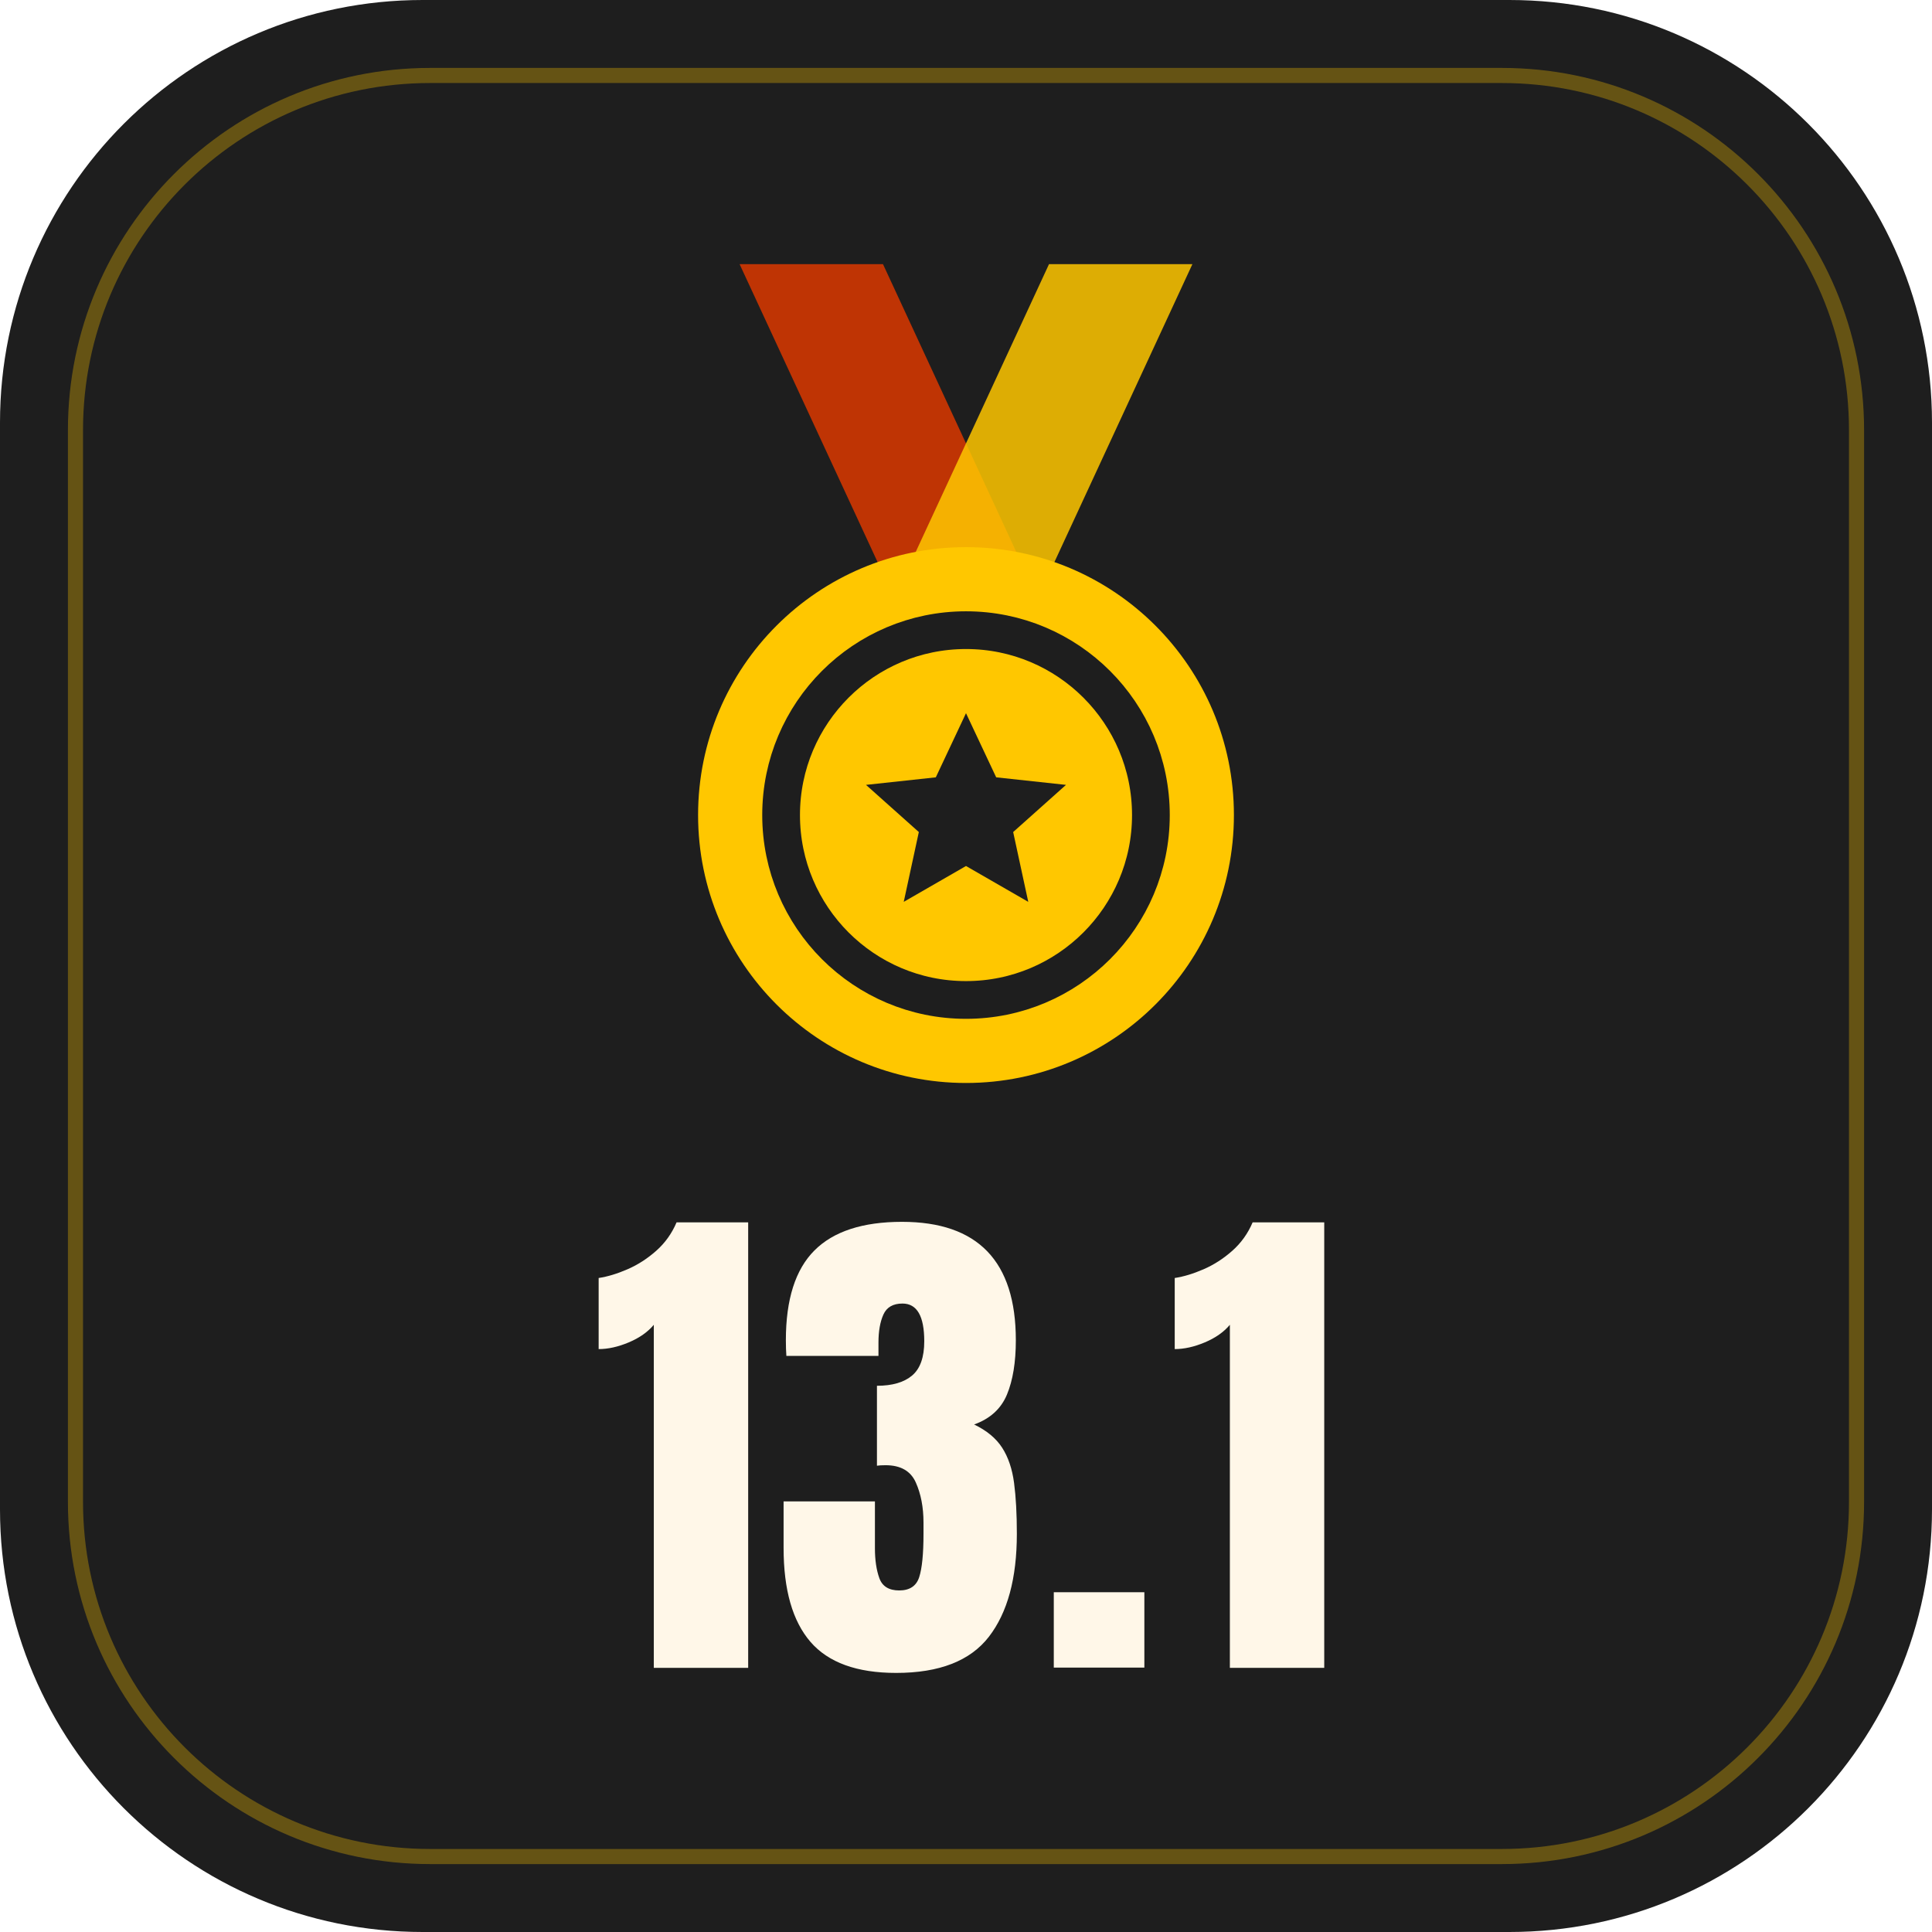
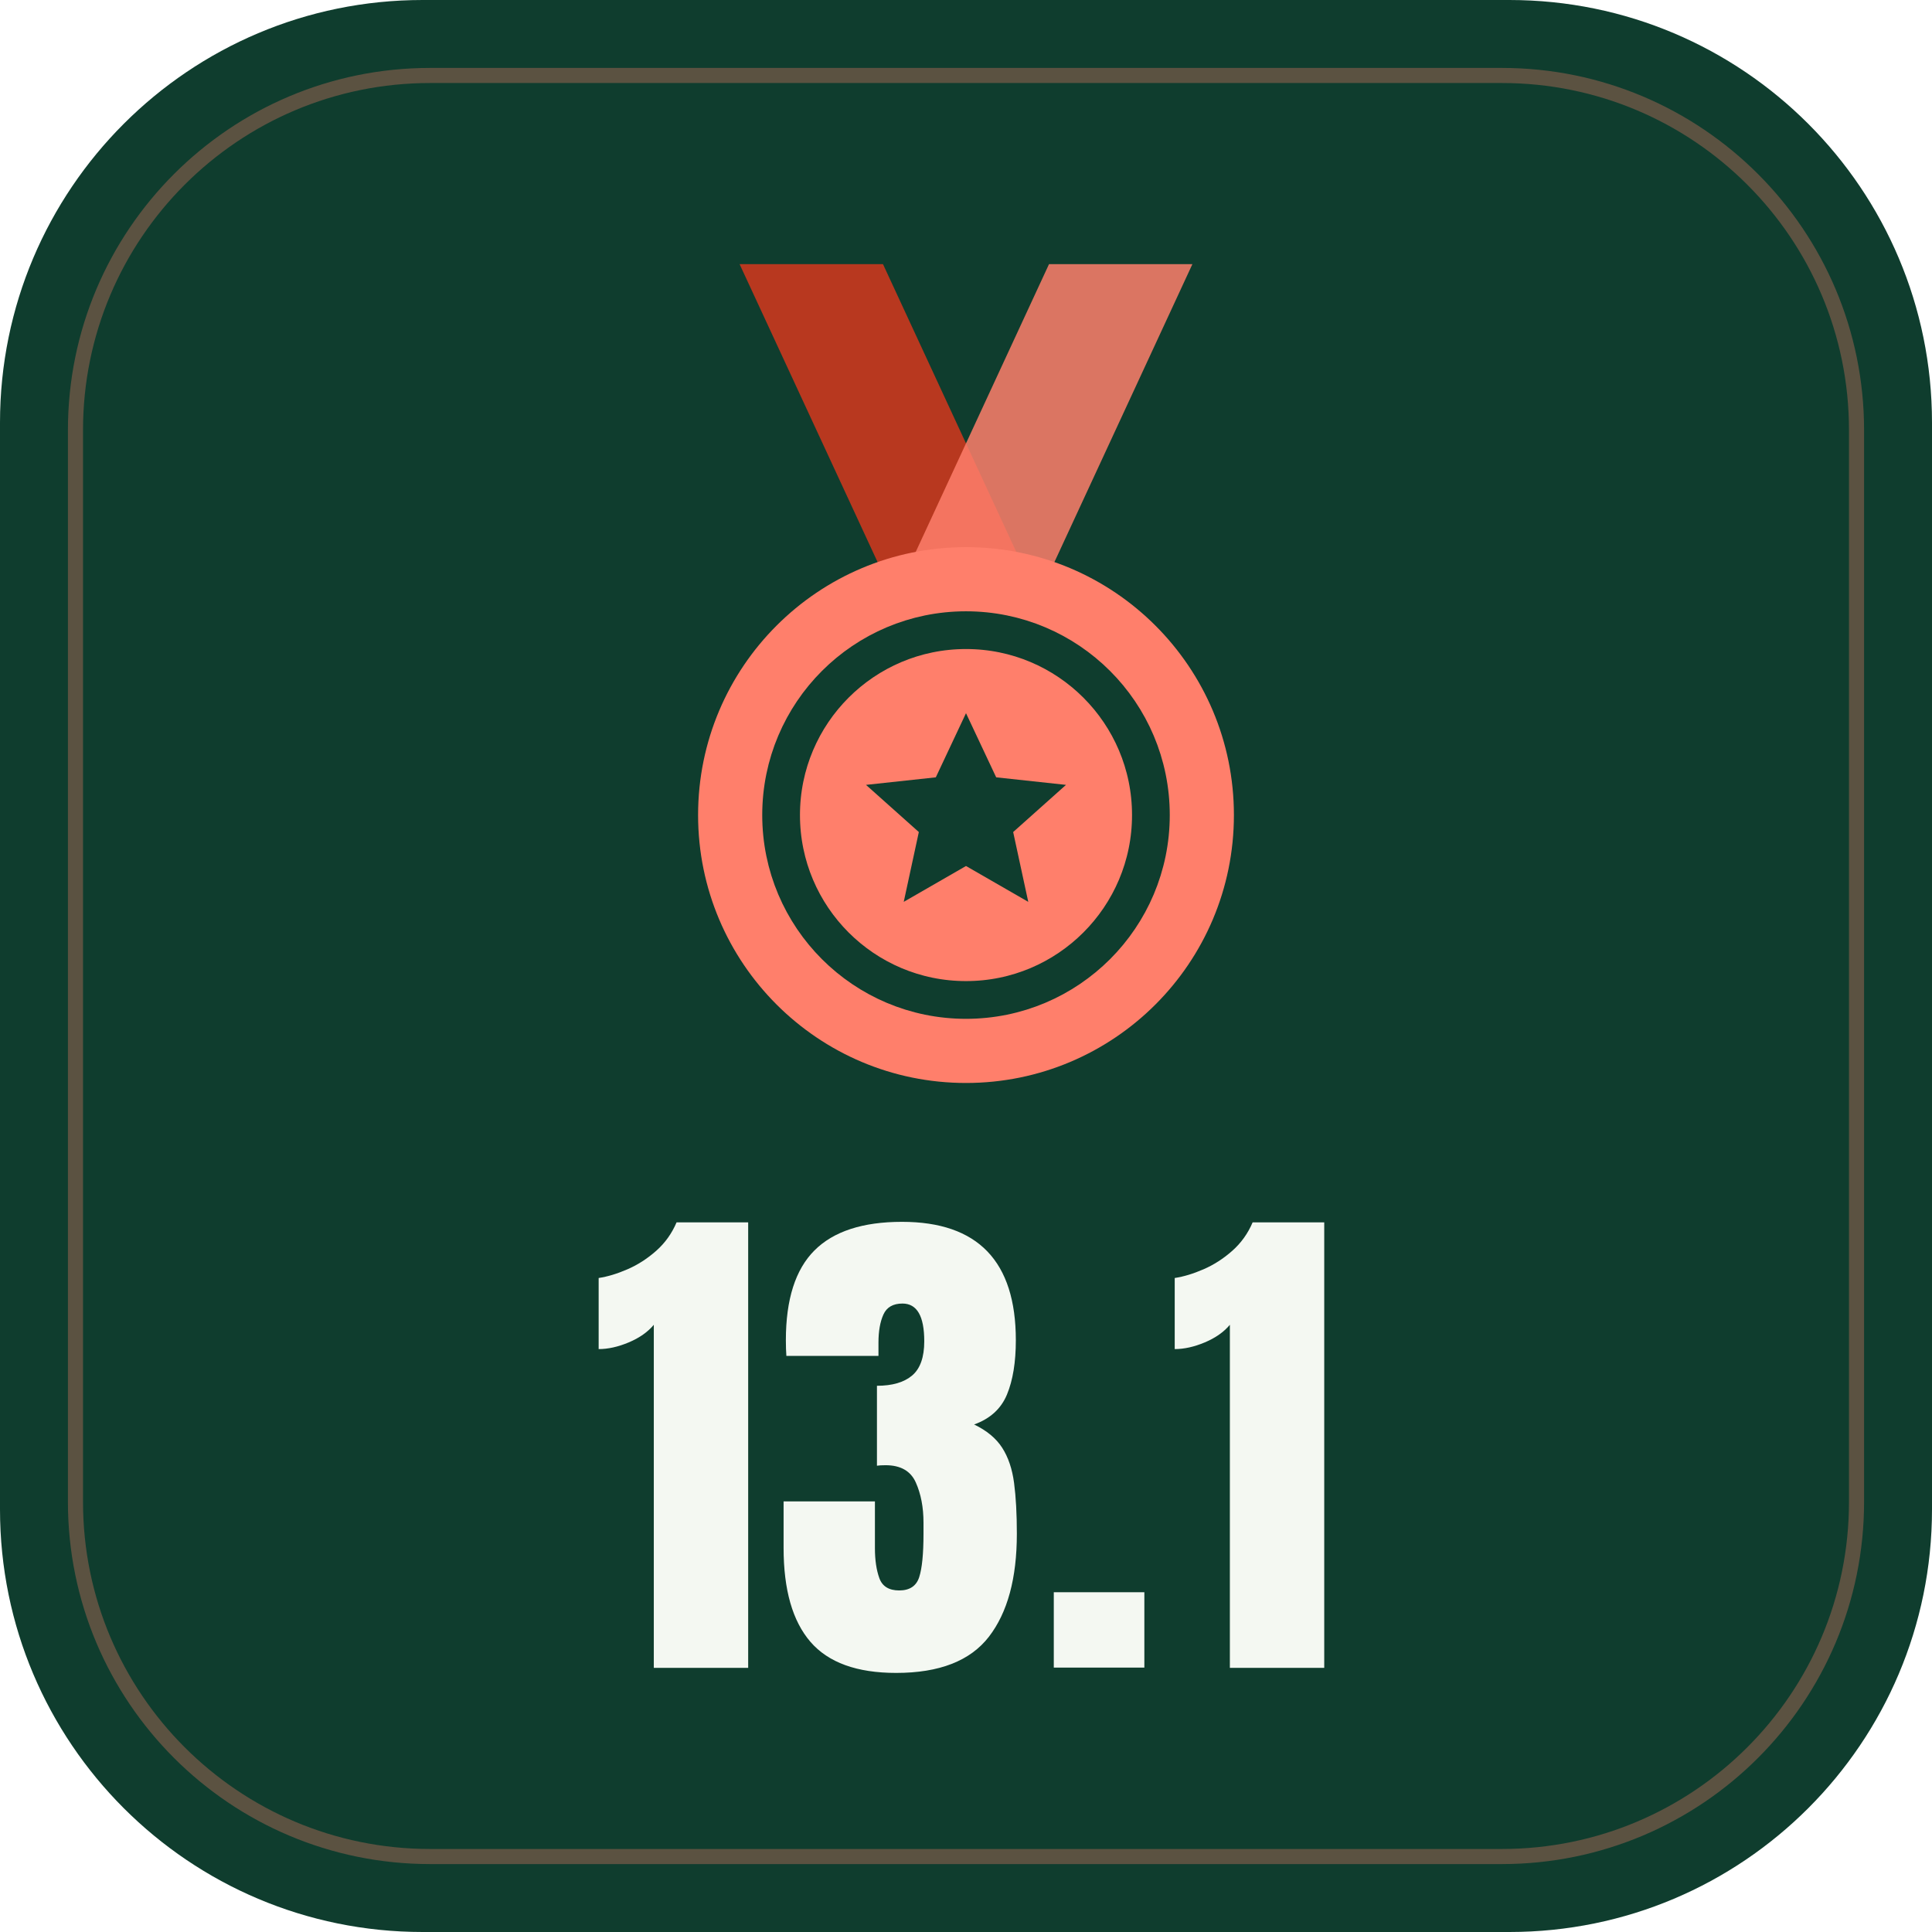
<svg xmlns="http://www.w3.org/2000/svg" viewBox="0 0 1024 1024" width="1024" height="1024">
-   <rect width="1024" height="1024" rx="224" fill="#1e1e1e" />
-   <rect x="40" y="40" width="944" height="944" rx="188" fill="none" stroke="#ffc700" stroke-opacity=".32" stroke-width="8" />
-   <path d="M392 140H468L556 330H480Z" fill="#bf3404" />
-   <path d="M632 140H556L468 330H544Z" fill="#ffc700" fill-opacity=".85" />
-   <circle cx="512" cy="432" r="142" fill="#ffc700" />
-   <circle cx="512" cy="432" r="98" fill="none" stroke="#1e1e1e" stroke-width="20" />
-   <path d="M512 378l16 34 37 4-28 25 8 37-33-19-33 19 8-37-28-25 37-4z" fill="#1e1e1e" />
-   <path fill="#fff7e8" d="M346.532 884.0V702.173Q341.705 707.939 333.257 711.492Q324.809 715.045 317.3 715.045V677.366Q324.407 676.293 332.586 672.74Q340.766 669.186 347.806 662.951Q354.845 656.716 358.6 647.866H396.548V884.0ZM474.991 886.682Q443.748 886.682 429.534 870.189Q415.32 853.695 415.32 820.441V795.768H463.727V820.575Q463.727 829.961 466.074 836.465Q468.42 842.968 476.6 842.968Q484.914 842.968 487.193 835.928Q489.473 828.889 489.473 812.932V807.032Q489.473 794.83 485.383 785.711Q481.293 776.593 469.359 776.593Q467.884 776.593 466.744 776.66Q465.605 776.727 464.8 776.861V734.489Q477.002 734.489 483.439 729.058Q489.875 723.627 489.875 710.889Q489.875 690.909 478.343 690.909Q470.834 690.909 468.219 696.742Q465.605 702.575 465.605 711.559V718.666H416.795Q416.661 717.057 416.594 714.777Q416.527 712.498 416.527 710.352Q416.527 677.902 431.68 662.75Q446.832 647.598 478.075 647.598Q538.416 647.598 538.416 710.352Q538.416 727.784 533.723 739.115Q529.03 750.445 516.291 755.005Q526.348 759.832 531.175 767.341Q536.002 774.85 537.477 785.98Q538.952 797.109 538.952 812.932Q538.952 848.332 524.135 867.507Q509.318 886.682 474.991 886.682ZM558.53 883.866V843.907H606.534V883.866ZM651.857 884.0V702.173Q647.03 707.939 638.582 711.492Q630.134 715.045 622.625 715.045V677.366Q629.732 676.293 637.911 672.74Q646.091 669.186 653.131 662.951Q660.17 656.716 663.925 647.866H701.873V884.0Z" />
+   <rect width="1024" height="1024" rx="224" fill="#0F3D2E" />
+   <rect x="40" y="40" width="944" height="944" rx="188" fill="none" stroke="#FF7F6B" stroke-opacity=".32" stroke-width="8" />
+   <path d="M392 140H468L556 330H480Z" fill="#B8381F" />
+   <path d="M632 140H556L468 330H544Z" fill="#FF7F6B" fill-opacity=".85" />
+   <circle cx="512" cy="432" r="142" fill="#FF7F6B" />
+   <circle cx="512" cy="432" r="98" fill="none" stroke="#0F3D2E" stroke-width="20" />
+   <path d="M512 378l16 34 37 4-28 25 8 37-33-19-33 19 8-37-28-25 37-4z" fill="#0F3D2E" />
+   <path fill="#F4F8F2" d="M346.532 884.0V702.173Q341.705 707.939 333.257 711.492Q324.809 715.045 317.3 715.045V677.366Q324.407 676.293 332.586 672.74Q340.766 669.186 347.806 662.951Q354.845 656.716 358.6 647.866H396.548V884.0ZM474.991 886.682Q443.748 886.682 429.534 870.189Q415.32 853.695 415.32 820.441V795.768H463.727V820.575Q463.727 829.961 466.074 836.465Q468.42 842.968 476.6 842.968Q484.914 842.968 487.193 835.928Q489.473 828.889 489.473 812.932V807.032Q489.473 794.83 485.383 785.711Q481.293 776.593 469.359 776.593Q467.884 776.593 466.744 776.66Q465.605 776.727 464.8 776.861V734.489Q477.002 734.489 483.439 729.058Q489.875 723.627 489.875 710.889Q489.875 690.909 478.343 690.909Q470.834 690.909 468.219 696.742Q465.605 702.575 465.605 711.559V718.666H416.795Q416.661 717.057 416.594 714.777Q416.527 712.498 416.527 710.352Q416.527 677.902 431.68 662.75Q446.832 647.598 478.075 647.598Q538.416 647.598 538.416 710.352Q538.416 727.784 533.723 739.115Q529.03 750.445 516.291 755.005Q526.348 759.832 531.175 767.341Q536.002 774.85 537.477 785.98Q538.952 797.109 538.952 812.932Q538.952 848.332 524.135 867.507Q509.318 886.682 474.991 886.682ZM558.53 883.866V843.907H606.534V883.866ZM651.857 884.0V702.173Q647.03 707.939 638.582 711.492Q630.134 715.045 622.625 715.045V677.366Q629.732 676.293 637.911 672.74Q646.091 669.186 653.131 662.951Q660.17 656.716 663.925 647.866H701.873V884.0Z" />
</svg>
